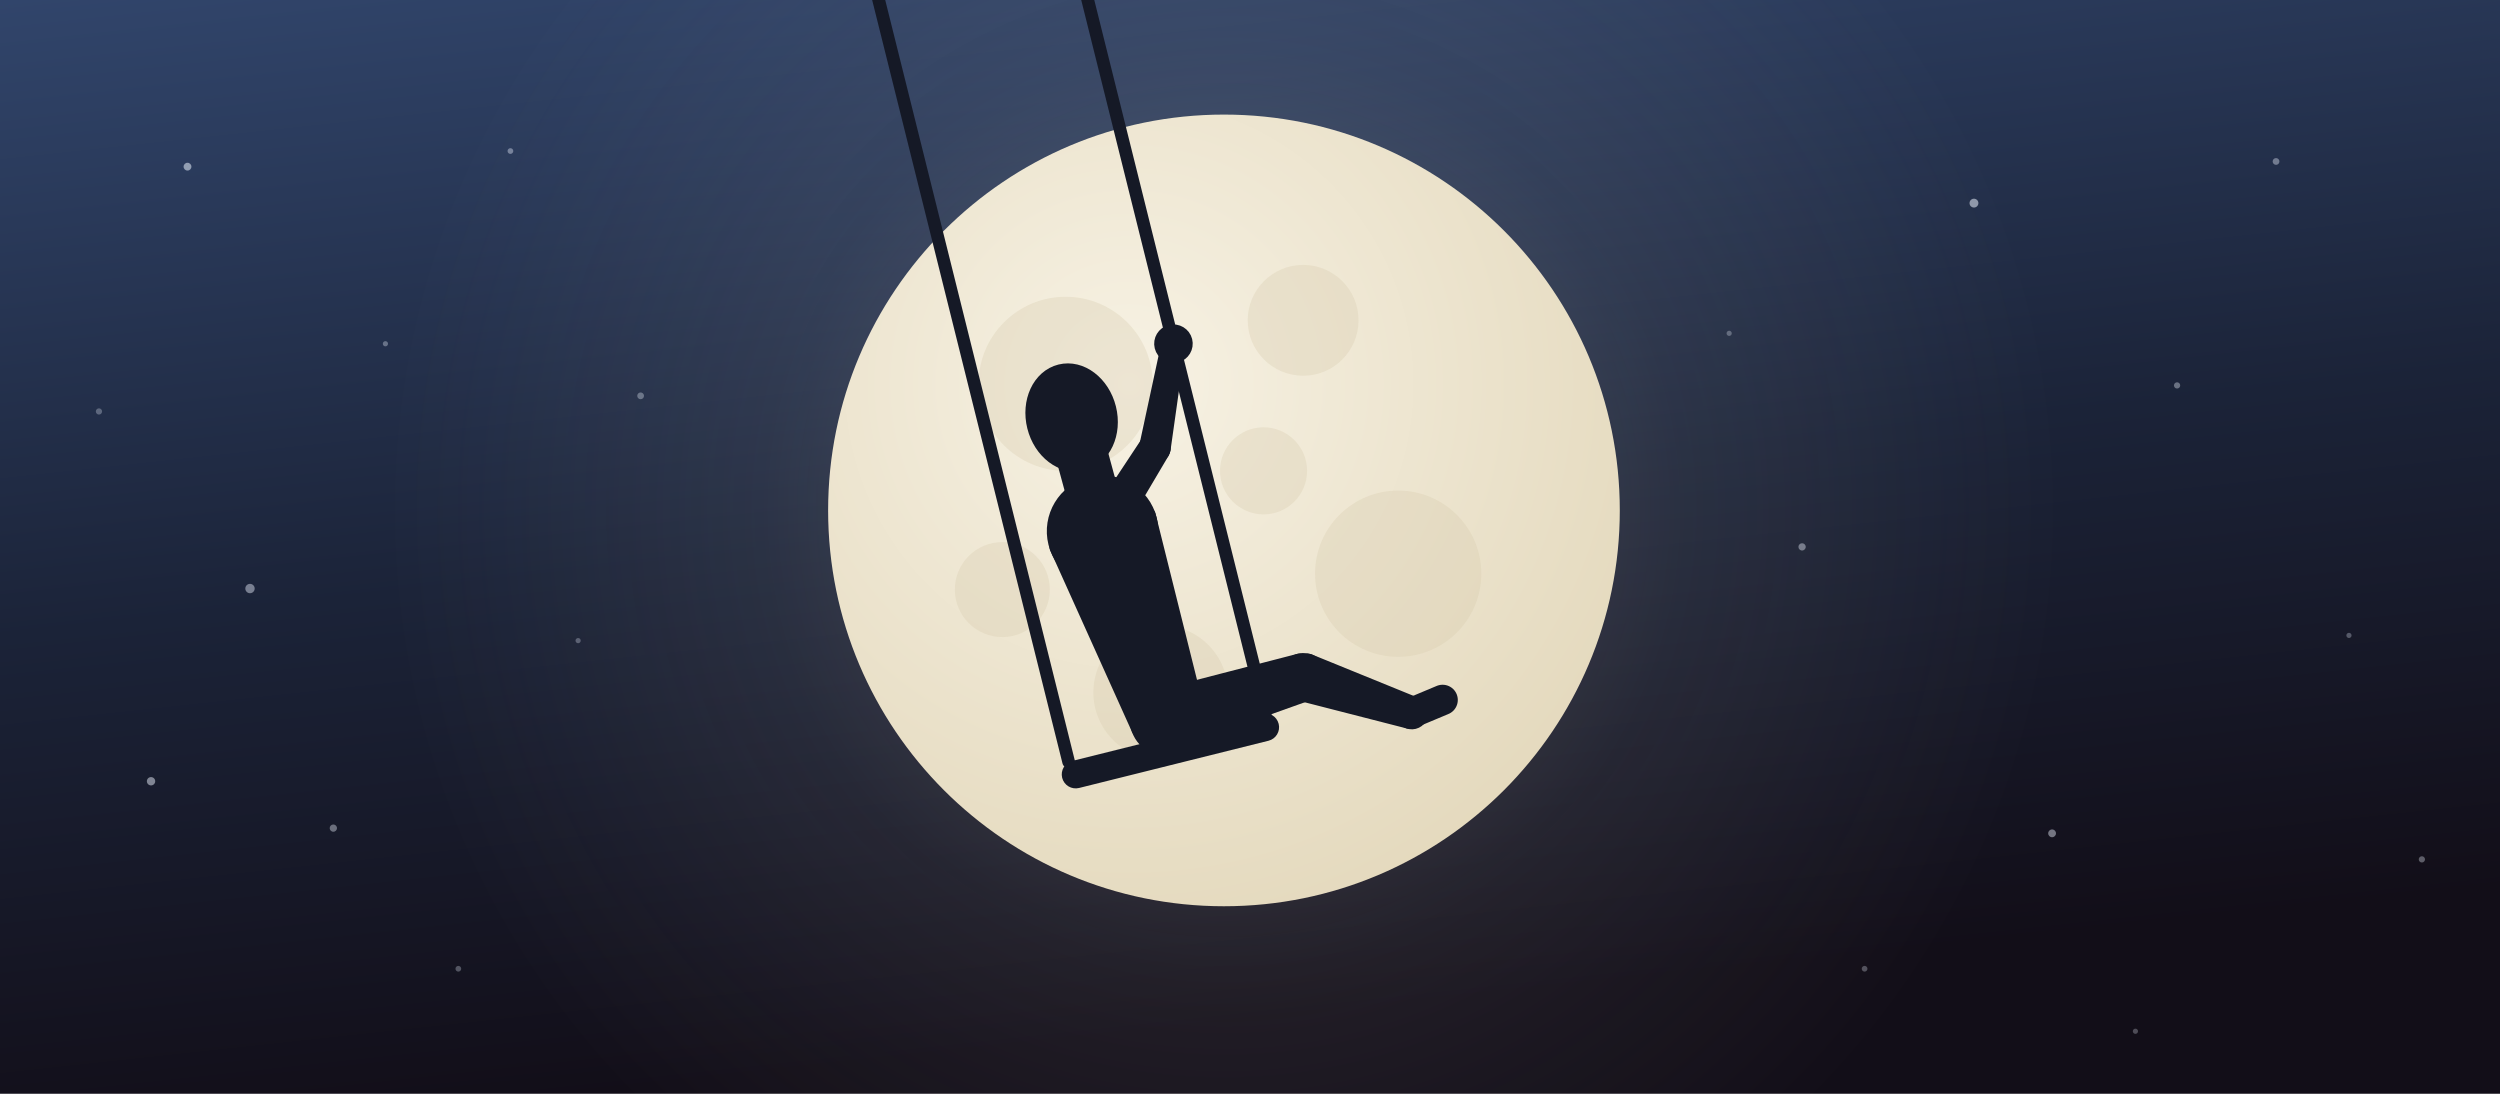
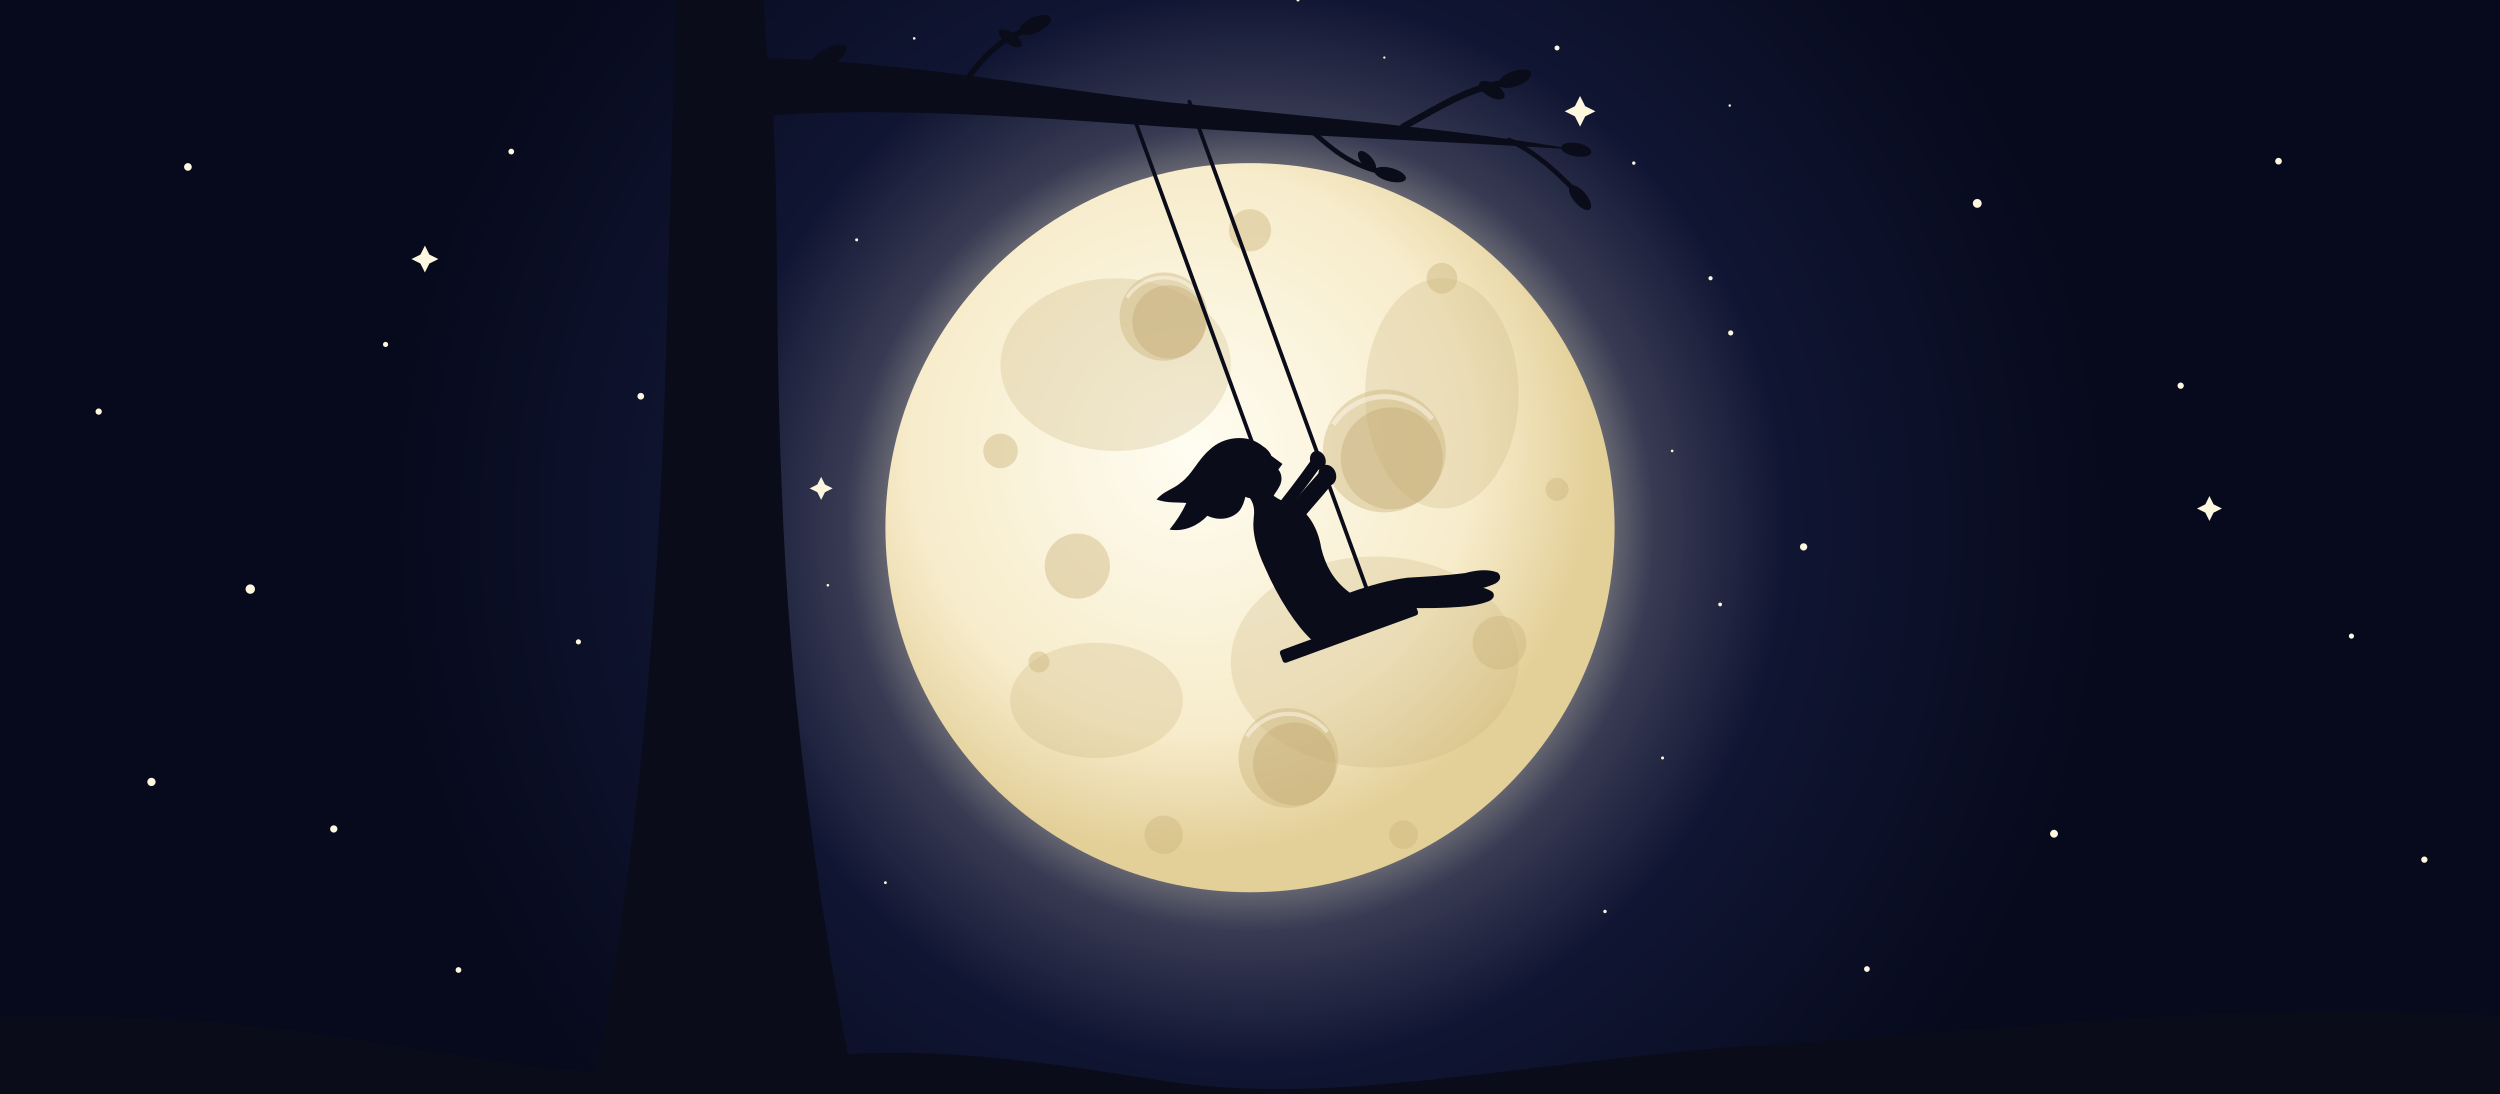
- <svg xmlns="http://www.w3.org/2000/svg" viewBox="0 0 960 420" width="960" height="420" role="img" aria-label="A silhouette of someone on a swing in front of a full moon">
+ <svg xmlns="http://www.w3.org/2000/svg" viewBox="-742.86 90 2605.7 1140" width="960" height="420" role="img" aria-label="A silhouette of someone with long hair on a swing hung from a branch, in front of a full moon">
  <defs>
-     <linearGradient id="ms-sky" x1="0" y1="0" x2=".25" y2="1">
-       <stop offset="0" stop-color="#31456B" />
-       <stop offset="55%" stop-color="#1B2338" />
-       <stop offset="1" stop-color="#120E18" />
-     </linearGradient>
-     <radialGradient id="ms-halo" cx="50%" cy="50%" r="50%">
-       <stop offset="0" stop-color="#F7F2E4" stop-opacity=".26" />
-       <stop offset="55%" stop-color="#F7F2E4" stop-opacity=".07" />
-       <stop offset="1" stop-color="#F7F2E4" stop-opacity="0" />
+     <radialGradient id="ms-b-sky" cx="560" cy="640" r="900" gradientUnits="userSpaceOnUse">
+       <stop offset="0" stop-color="#2A3566" />
+       <stop offset=".45" stop-color="#141A3D" />
+       <stop offset="1" stop-color="#070A1C" />
    </radialGradient>
-     <radialGradient id="ms-moon-b" cx="38%" cy="34%" r="72%">
-       <stop offset="0" stop-color="#F7F2E4" />
-       <stop offset="1" stop-color="#E4D9BD" />
+     <radialGradient id="ms-b-glow" cx="560" cy="640" r="560" gradientUnits="userSpaceOnUse">
+       <stop offset=".6" stop-color="#F7ECCB" stop-opacity=".55" />
+       <stop offset=".75" stop-color="#F7ECCB" stop-opacity=".16" />
+       <stop offset="1" stop-color="#F7ECCB" stop-opacity="0" />
    </radialGradient>
+     <radialGradient id="ms-b-face" cx="500" cy="560" r="420" gradientUnits="userSpaceOnUse">
+       <stop offset="0" stop-color="#FFFDF2" />
+       <stop offset=".7" stop-color="#F7ECCB" />
+       <stop offset="1" stop-color="#E3CF98" />
+     </radialGradient>
+     <clipPath id="ms-b-moon">
+       <circle cx="560" cy="640" r="380" />
+     </clipPath>
  </defs>
-   <rect width="960" height="420" fill="url(#ms-sky)" />
-   <circle cx="72" cy="64" r="1.5" fill="#E8EEFA" opacity="0.55" />
-   <circle cx="148" cy="132" r="1" fill="#E8EEFA" opacity="0.35" />
-   <circle cx="96" cy="226" r="1.8" fill="#E8EEFA" opacity="0.45" />
-   <circle cx="196" cy="58" r="1.1" fill="#E8EEFA" opacity="0.4" />
-   <circle cx="38" cy="158" r="1.2" fill="#E8EEFA" opacity="0.3" />
-   <circle cx="128" cy="318" r="1.4" fill="#E8EEFA" opacity="0.4" />
-   <circle cx="222" cy="246" r="1" fill="#E8EEFA" opacity="0.3" />
-   <circle cx="58" cy="300" r="1.6" fill="#E8EEFA" opacity="0.5" />
-   <circle cx="176" cy="372" r="1.1" fill="#E8EEFA" opacity="0.3" />
-   <circle cx="246" cy="152" r="1.3" fill="#E8EEFA" opacity="0.35" />
-   <circle cx="758" cy="78" r="1.7" fill="#E8EEFA" opacity="0.55" />
-   <circle cx="836" cy="148" r="1.2" fill="#E8EEFA" opacity="0.38" />
-   <circle cx="692" cy="210" r="1.4" fill="#E8EEFA" opacity="0.42" />
-   <circle cx="902" cy="244" r="1" fill="#E8EEFA" opacity="0.3" />
-   <circle cx="788" cy="320" r="1.5" fill="#E8EEFA" opacity="0.45" />
-   <circle cx="716" cy="372" r="1.1" fill="#E8EEFA" opacity="0.3" />
-   <circle cx="874" cy="62" r="1.3" fill="#E8EEFA" opacity="0.4" />
-   <circle cx="930" cy="330" r="1.2" fill="#E8EEFA" opacity="0.35" />
-   <circle cx="664" cy="128" r="1" fill="#E8EEFA" opacity="0.3" />
-   <circle cx="820" cy="396" r="1" fill="#E8EEFA" opacity="0.28" />
-   <circle cx="470" cy="196" r="319.2" fill="url(#ms-halo)" />
-   <circle cx="470" cy="196" r="152" fill="url(#ms-moon-b)" />
-   <circle cx="409.2" cy="147.4" r="33.44" fill="#D6CAAC" opacity=".32" />
-   <circle cx="500.4" cy="123" r="21.28" fill="#D6CAAC" opacity=".32" />
-   <circle cx="536.9" cy="220.3" r="31.92" fill="#D6CAAC" opacity=".32" />
-   <circle cx="445.7" cy="265.9" r="25.84" fill="#D6CAAC" opacity=".32" />
-   <circle cx="384.9" cy="226.4" r="18.24" fill="#D6CAAC" opacity=".32" />
-   <circle cx="485.2" cy="180.8" r="16.72" fill="#D6CAAC" opacity=".32" />
-   <g transform="translate(386.9 37.48) scale(9.737) rotate(-14)" fill="#151926" stroke="#151926" stroke-linecap="round" stroke-linejoin="round">
-     <path d="M-4 -34L-4 26" stroke-width="0.5" />
-     <path d="M4 -34L4 26" stroke-width="0.5" />
-     <rect x="-4.05" y="26.35" width="8.1" height="0.4" rx="0.2" stroke-width="0.7" />
-     <path d="M0.245 26.15L5.832 25.6L5.768 24.4L0.154 24.45Z" stroke-width="0.7" />
-     <circle cx="5.8" cy="25" r="0.6" stroke-width="0.7" />
-     <path d="M5.48 25.51L9.44 27.65L9.76 27.15L6.12 24.49Z" stroke-width="0.7" />
-     <circle cx="9.6" cy="27.4" r="0.3" stroke-width="0.7" />
-     <path d="M9.6 27.4L10.9 27.2" stroke-width="1.2" />
-     <path d="M1.345 25.2L1.343 17.33L-2.343 17.67L-0.945 25.4Z" stroke-width="0.7" />
-     <circle cx="0.2" cy="25.3" r="1.15" stroke-width="0.7" />
-     <circle cx="-0.5" cy="17.5" r="1.85" stroke-width="0.7" />
-     <path d="M-0.5 17.5L-0.6 12.85" stroke-width="2.05" />
-     <ellipse cx="-0.6" cy="12.85" rx="1.45" ry="1.8" stroke-width="0.7" />
-     <path d="M-0.24 17.77L2.491 15L2.109 14.6L-0.76 17.23Z" stroke-width="0.7" />
-     <circle cx="2.3" cy="14.8" r="0.275" stroke-width="0.7" />
-     <path d="M2.551 14.91L4.114 11.05L3.886 10.95L2.049 14.69Z" stroke-width="0.7" />
-     <circle cx="4" cy="11" r="0.41" stroke-width="0.7" />
+   <rect x="-742.86" y="90" width="2605.7" height="1140" fill="url(#ms-b-sky)" />
+   <g fill="#FDF7E0">
+     <circle cx="210" cy="130" r="1.4" />
+     <circle cx="610" cy="90" r="1.6" />
+     <circle cx="880" cy="140" r="2.6" />
+     <circle cx="960" cy="260" r="1.8" />
+     <circle cx="1040" cy="380" r="2.2" />
+     <circle cx="1000" cy="560" r="1.4" />
+     <circle cx="1050" cy="720" r="2" />
+     <circle cx="990" cy="880" r="1.6" />
+     <circle cx="150" cy="340" r="1.6" />
+     <circle cx="60" cy="480" r="2.2" />
+     <circle cx="120" cy="700" r="1.4" />
+     <circle cx="70" cy="900" r="2" />
+     <circle cx="180" cy="1010" r="1.5" />
+     <circle cx="930" cy="1040" r="1.8" />
+     <circle cx="700" cy="150" r="1.2" />
+     <circle cx="1060" cy="200" r="1.3" />
+     <circle cx="-547" cy="264" r="4" />
+     <circle cx="-341" cy="449" r="2.7" />
+     <circle cx="-482" cy="704" r="4.9" />
+     <circle cx="-210" cy="248" r="3" />
+     <circle cx="-640" cy="519" r="3.3" />
+     <circle cx="-395" cy="954" r="3.8" />
+     <circle cx="-140" cy="759" r="2.7" />
+     <circle cx="-585" cy="905" r="4.3" />
+     <circle cx="-265" cy="1101" r="3" />
+     <circle cx="-75" cy="503" r="3.5" />
+     <circle cx="1318" cy="302" r="4.6" />
+     <circle cx="1530" cy="492" r="3.3" />
+     <circle cx="1137" cy="660" r="3.8" />
+     <circle cx="1708" cy="753" r="2.7" />
+     <circle cx="1398" cy="959" r="4.1" />
+     <circle cx="1203" cy="1100" r="3" />
+     <circle cx="1632" cy="258" r="3.5" />
+     <circle cx="1784" cy="986" r="3.3" />
+     <circle cx="1061" cy="437" r="2.7" />
+     <circle cx="1475" cy="1167" r="2.7" />
+     <path d="M 904 190 L 909.33 200.67 L 920 206 L 909.33 211.33 L 904 222 L 898.67 211.33 L 888 206 L 898.67 200.67 Z" />
+     <path d="M 113 587 L 117 595 L 125 599 L 117 603 L 113 611 L 109 603 L 101 599 L 109 595 Z" />
+     <path d="M -300 346 L -295.33 355.33 L -286 360 L -295.33 364.67 L -300 374 L -304.67 364.67 L -314 360 L -304.67 355.33 Z" />
+     <path d="M 1560 607 L 1564.3 615.67 L 1573 620 L 1564.3 624.33 L 1560 633 L 1555.7 624.33 L 1547 620 L 1555.7 615.67 Z" />
+   </g>
+   <circle cx="560" cy="640" r="560" fill="url(#ms-b-glow)" />
+   <circle cx="560" cy="640" r="380" fill="url(#ms-b-face)" />
+   <g clip-path="url(#ms-b-moon)">
+     <g fill="#C9B37C" opacity=".28">
+       <ellipse cx="420" cy="470" rx="120" ry="90" />
+       <ellipse cx="690" cy="780" rx="150" ry="110" />
+       <ellipse cx="760" cy="500" rx="80" ry="120" />
+       <ellipse cx="400" cy="820" rx="90" ry="60" />
+     </g>
+     <circle cx="470" cy="420" r="46" fill="#CDB67F" opacity=".45" />
+     <circle cx="475.52" cy="425.52" r="38.18" fill="#B89F66" opacity=".33" />
+     <path d="M 431.82 400.22 A 46 46 0 0 1 505.88 396.08" stroke="#FFFAF0" stroke-width="3.833" fill="none" opacity=".5" />
+     <circle cx="700" cy="560" r="64" fill="#CDB67F" opacity=".45" />
+     <circle cx="707.68" cy="567.68" r="53.12" fill="#B89F66" opacity=".33" />
+     <path d="M 646.88 532.48 A 64 64 0 0 1 749.92 526.72" stroke="#FFFAF0" stroke-width="5.333" fill="none" opacity=".5" />
+     <circle cx="380" cy="680" r="34" fill="#CDB67F" opacity=".45" />
+     <circle cx="600" cy="880" r="52" fill="#CDB67F" opacity=".45" />
+     <circle cx="606.24" cy="886.24" r="43.16" fill="#B89F66" opacity=".33" />
+     <path d="M 556.84 857.64 A 52 52 0 0 1 640.56 852.96" stroke="#FFFAF0" stroke-width="4.333" fill="none" opacity=".5" />
+     <circle cx="820" cy="760" r="28" fill="#CDB67F" opacity=".45" />
+     <circle cx="560" cy="330" r="22" fill="#CDB67F" opacity=".45" />
+     <circle cx="300" cy="560" r="18" fill="#CDB67F" opacity=".45" />
+     <circle cx="520" cy="600" r="14" fill="#CDB67F" opacity=".45" />
+     <circle cx="760" cy="380" r="16" fill="#CDB67F" opacity=".45" />
+     <circle cx="470" cy="960" r="20" fill="#CDB67F" opacity=".45" />
+     <circle cx="880" cy="600" r="12" fill="#CDB67F" opacity=".45" />
+     <circle cx="640" cy="700" r="10" fill="#CDB67F" opacity=".45" />
+     <circle cx="340" cy="780" r="11" fill="#CDB67F" opacity=".45" />
+     <circle cx="720" cy="960" r="15" fill="#CDB67F" opacity=".45" />
+   </g>
+   <g fill="#0A0C1A" stroke="#0A0C1A" stroke-linecap="round" stroke-linejoin="round">
+     <path stroke="none" d="M -150 1330 C -90 1100 -60 800 -50 500 C -44 300 -40 150 -36 -10 L 52 -10 C 50 0 52 120 60 180 C 70 260 64 420 72 600 C 80 820 110 1060 170 1330 Z" />
+     <path stroke="none" d="M 20 150 C 180 150 330 180 470 196 C 620 212 760 222 900 246 C 780 238 620 232 470 222 C 330 212 170 200 40 212 Z" />
+     <path fill="none" stroke-width="7" d="M 720 222 C 760 200 790 180 830 176" />
+     <path fill="none" stroke-width="6" d="M 260 180 C 280 150 300 130 330 120" />
+     <path fill="none" stroke-width="5" d="M 610 214 C 640 240 660 262 700 270" />
+     <path fill="none" stroke-width="5" d="M 830 236 C 860 250 880 270 900 290" />
+     <ellipse stroke="none" cx="836" cy="172" rx="18" ry="8" transform="rotate(-20 836 172)" />
+     <ellipse stroke="none" cx="812" cy="184" rx="15" ry="7" transform="rotate(30 812 184)" />
+     <ellipse stroke="none" cx="336" cy="116" rx="18" ry="8" transform="rotate(-25 336 116)" />
+     <ellipse stroke="none" cx="310" cy="130" rx="14" ry="6" transform="rotate(35 310 130)" />
+     <ellipse stroke="none" cx="706" cy="272" rx="17" ry="7" transform="rotate(15 706 272)" />
+     <ellipse stroke="none" cx="682" cy="258" rx="13" ry="6" transform="rotate(50 682 258)" />
+     <ellipse stroke="none" cx="904" cy="296" rx="16" ry="7" transform="rotate(50 904 296)" />
+     <ellipse stroke="none" cx="900" cy="246" rx="16" ry="7" transform="rotate(10 900 246)" />
+     <ellipse stroke="none" cx="120" cy="150" rx="22" ry="9" transform="rotate(-30 120 150)" />
+     <ellipse stroke="none" cx="160" cy="176" rx="18" ry="8" transform="rotate(20 160 176)" />
+     <path stroke="none" d="M -752.86 1240 L -752.86 1150 C -376.43 1140 -250.95 1220 0 1210 C 160 1170 300 1190 460 1215 C 640 1245 820 1200 1080 1180 C 1344.3 1165 1608.6 1130 1872.9 1150 L 1872.9 1240 Z" />
+     <g transform="rotate(-20 470 210)">
+       <line x1="440" y1="206" x2="440" y2="782" stroke-width="4" fill="none" />
+       <line x1="500" y1="206" x2="500" y2="782" stroke-width="4" fill="none" />
+       <rect x="392" y="776" width="150" height="14" rx="3" stroke="none" />
+       <path stroke="none" d="M 452 752 C 482 750 512 752 536 758 C 556 764 574 772 592 778 C 604 780 616 786 622 794 C 624 799 620 802 614 802 C 604 802 594 800 584 797 C 566 792 550 786 534 780 C 524 778 516 777 508 777 L 456 777 C 448 772 446 760 452 752 Z" />
+       <path fill="none" stroke-width="12" d="M 438 642 Q 468 624 494 606" />
+       <ellipse cx="498" cy="603" rx="8" ry="10" stroke="none" />
+       <path stroke="none" d="M 428 777 C 418 758 410 724 408 690 C 406 668 408 650 414 638 C 418 630 420 624 418 616 C 404 608 400 588 406 574 C 414 560 434 556 446 566 C 452 572 454 578 454 582 L 462 594 L 456 598 C 458 604 456 610 452 614 C 448 618 444 620 442 622 C 446 628 452 634 460 640 C 470 650 474 670 470 690 C 468 708 470 726 482 744 C 506 744 526 746 544 750 C 564 756 584 762 602 766 C 614 767 626 770 634 777 C 637 782 634 786 628 787 C 616 788 604 786 594 784 C 576 780 560 776 544 772 C 526 774 504 777 480 777 L 428 777 Z" />
+       <path stroke="none" d="M 448 568 C 438 552 414 546 396 554 C 380 560 370 572 356 576 C 346 580 336 578 326 584 C 336 592 346 594 354 598 C 346 606 338 612 328 618 C 342 626 358 624 370 618 C 380 628 394 630 404 624 C 412 618 416 610 418 604 C 424 590 438 578 448 576 Z" />
+       <path stroke="none" d="M 430 652 C 452 638 476 626 494 616 C 504 612 512 620 506 630 C 486 642 462 654 444 666 C 436 668 428 660 430 652 Z" />
+       <ellipse cx="502" cy="621" rx="9" ry="11" stroke="none" />
+     </g>
  </g>
</svg>
